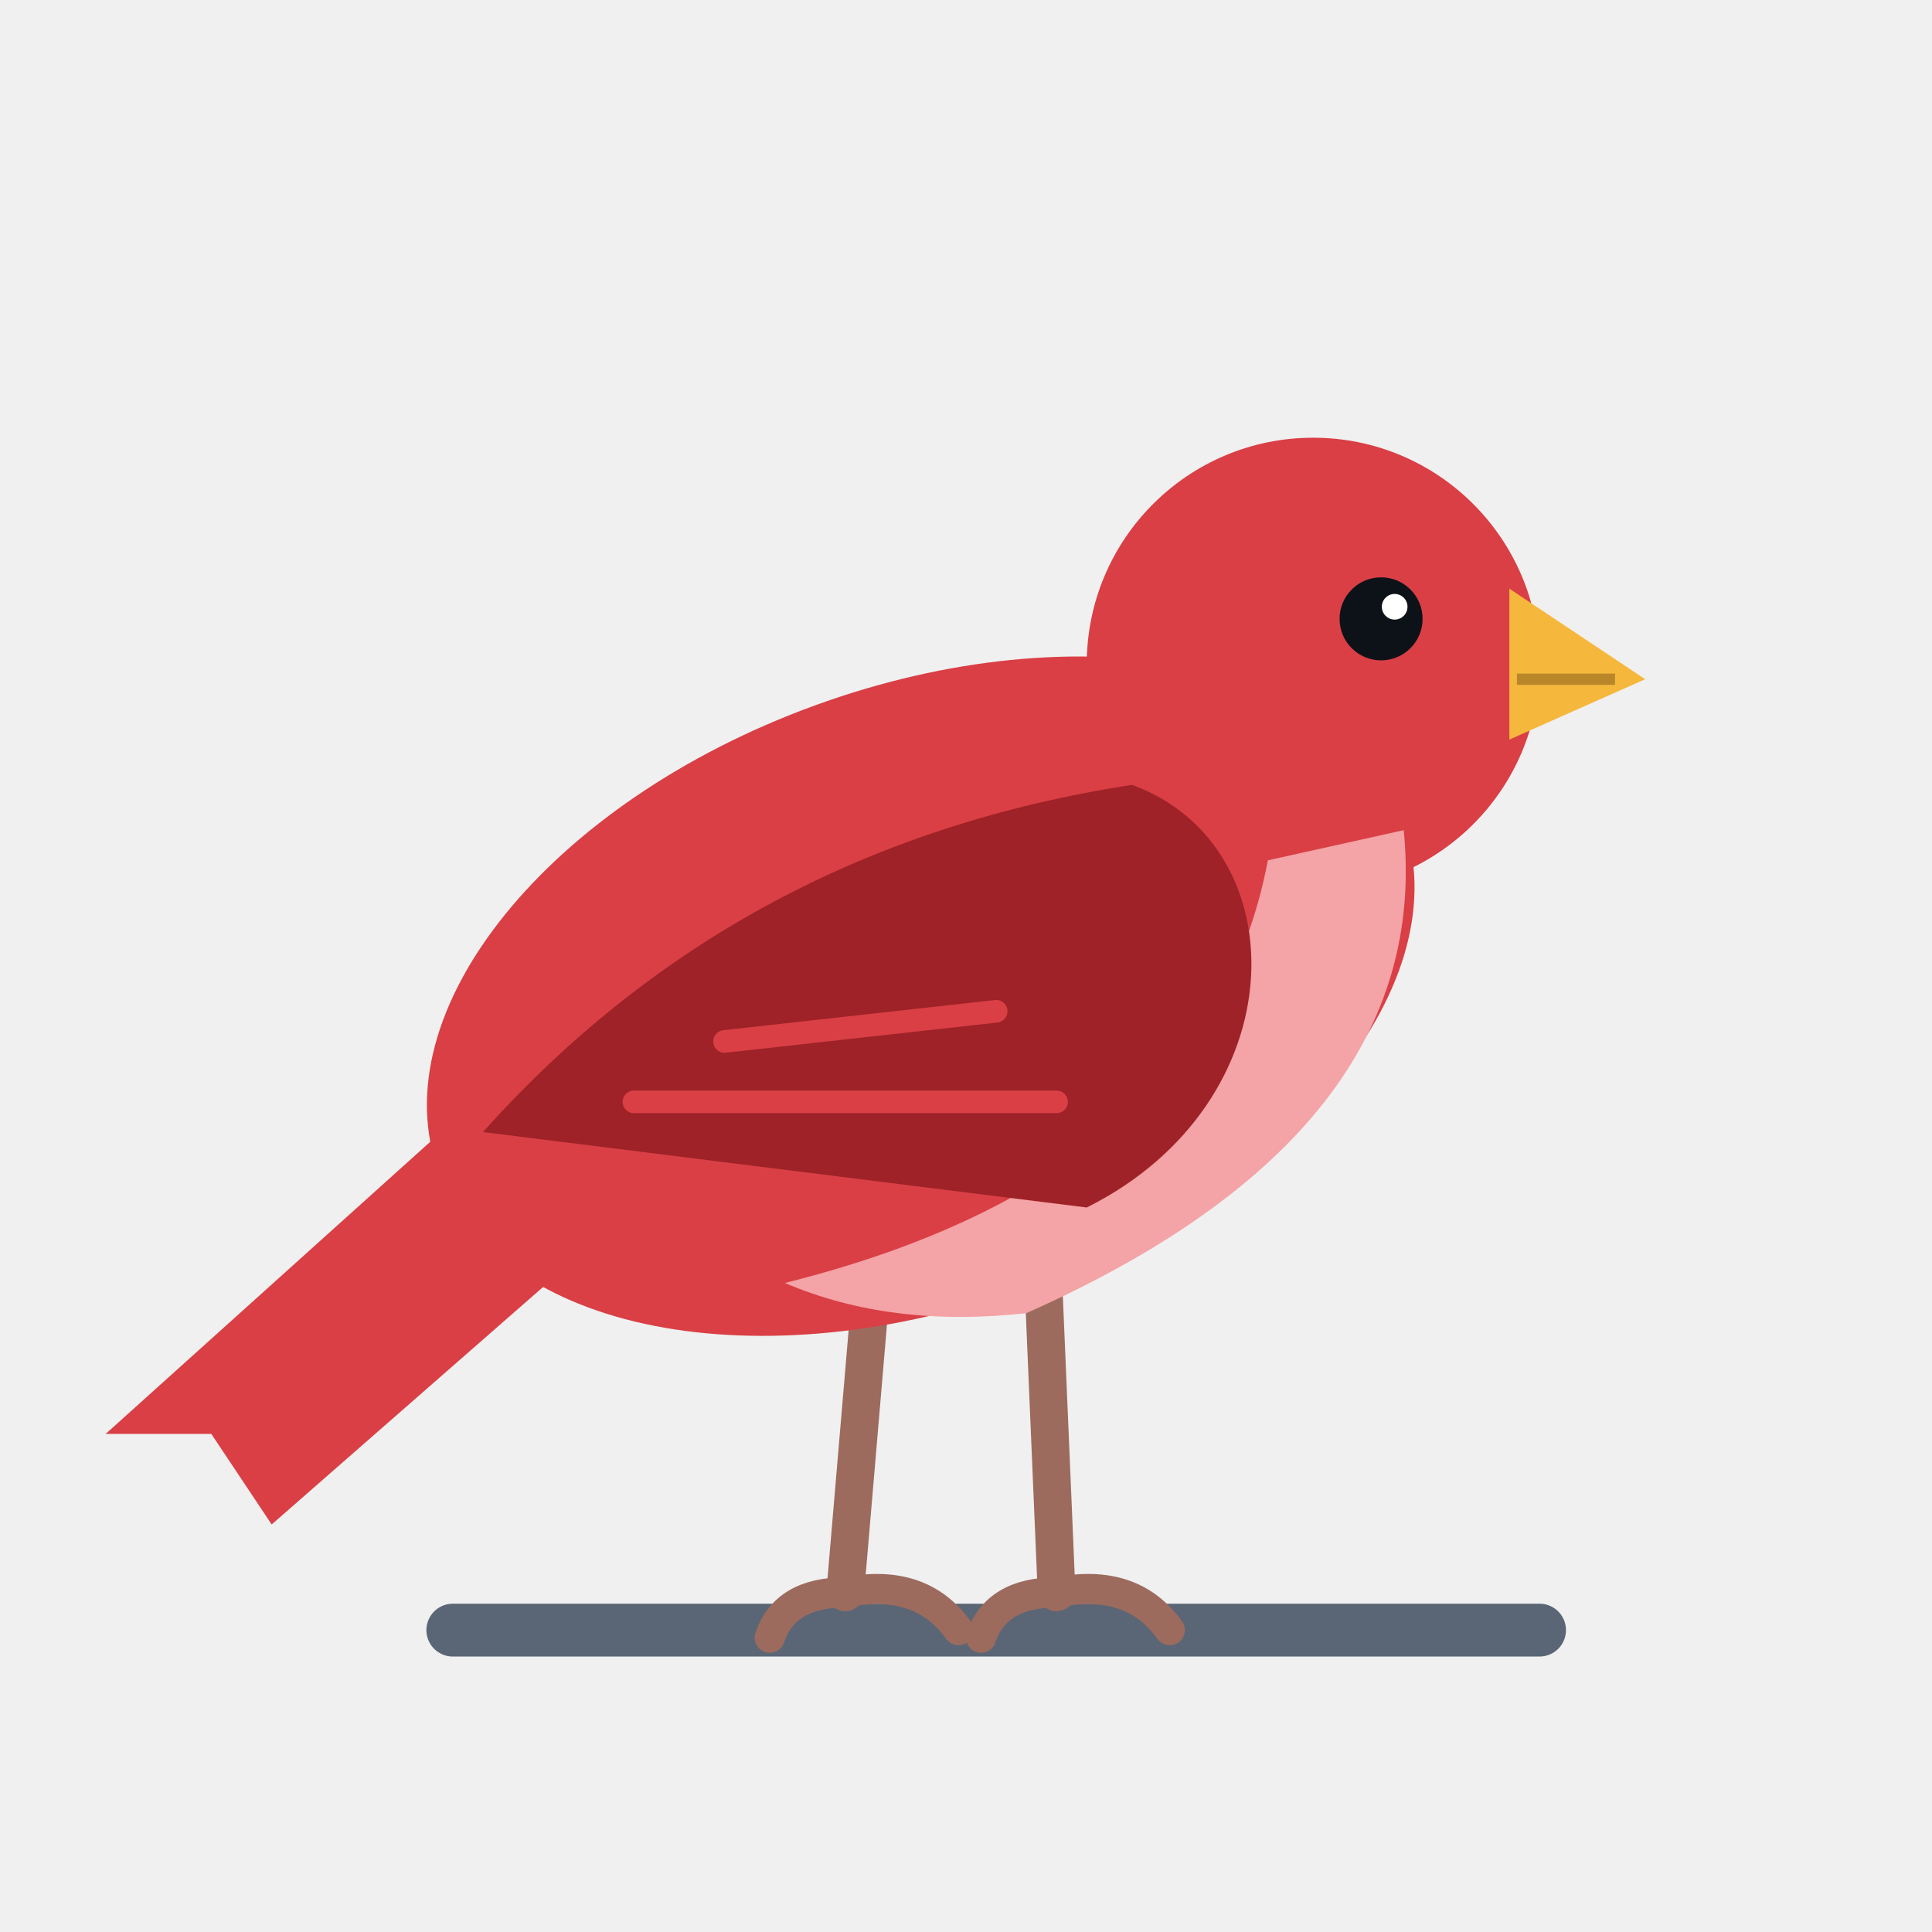
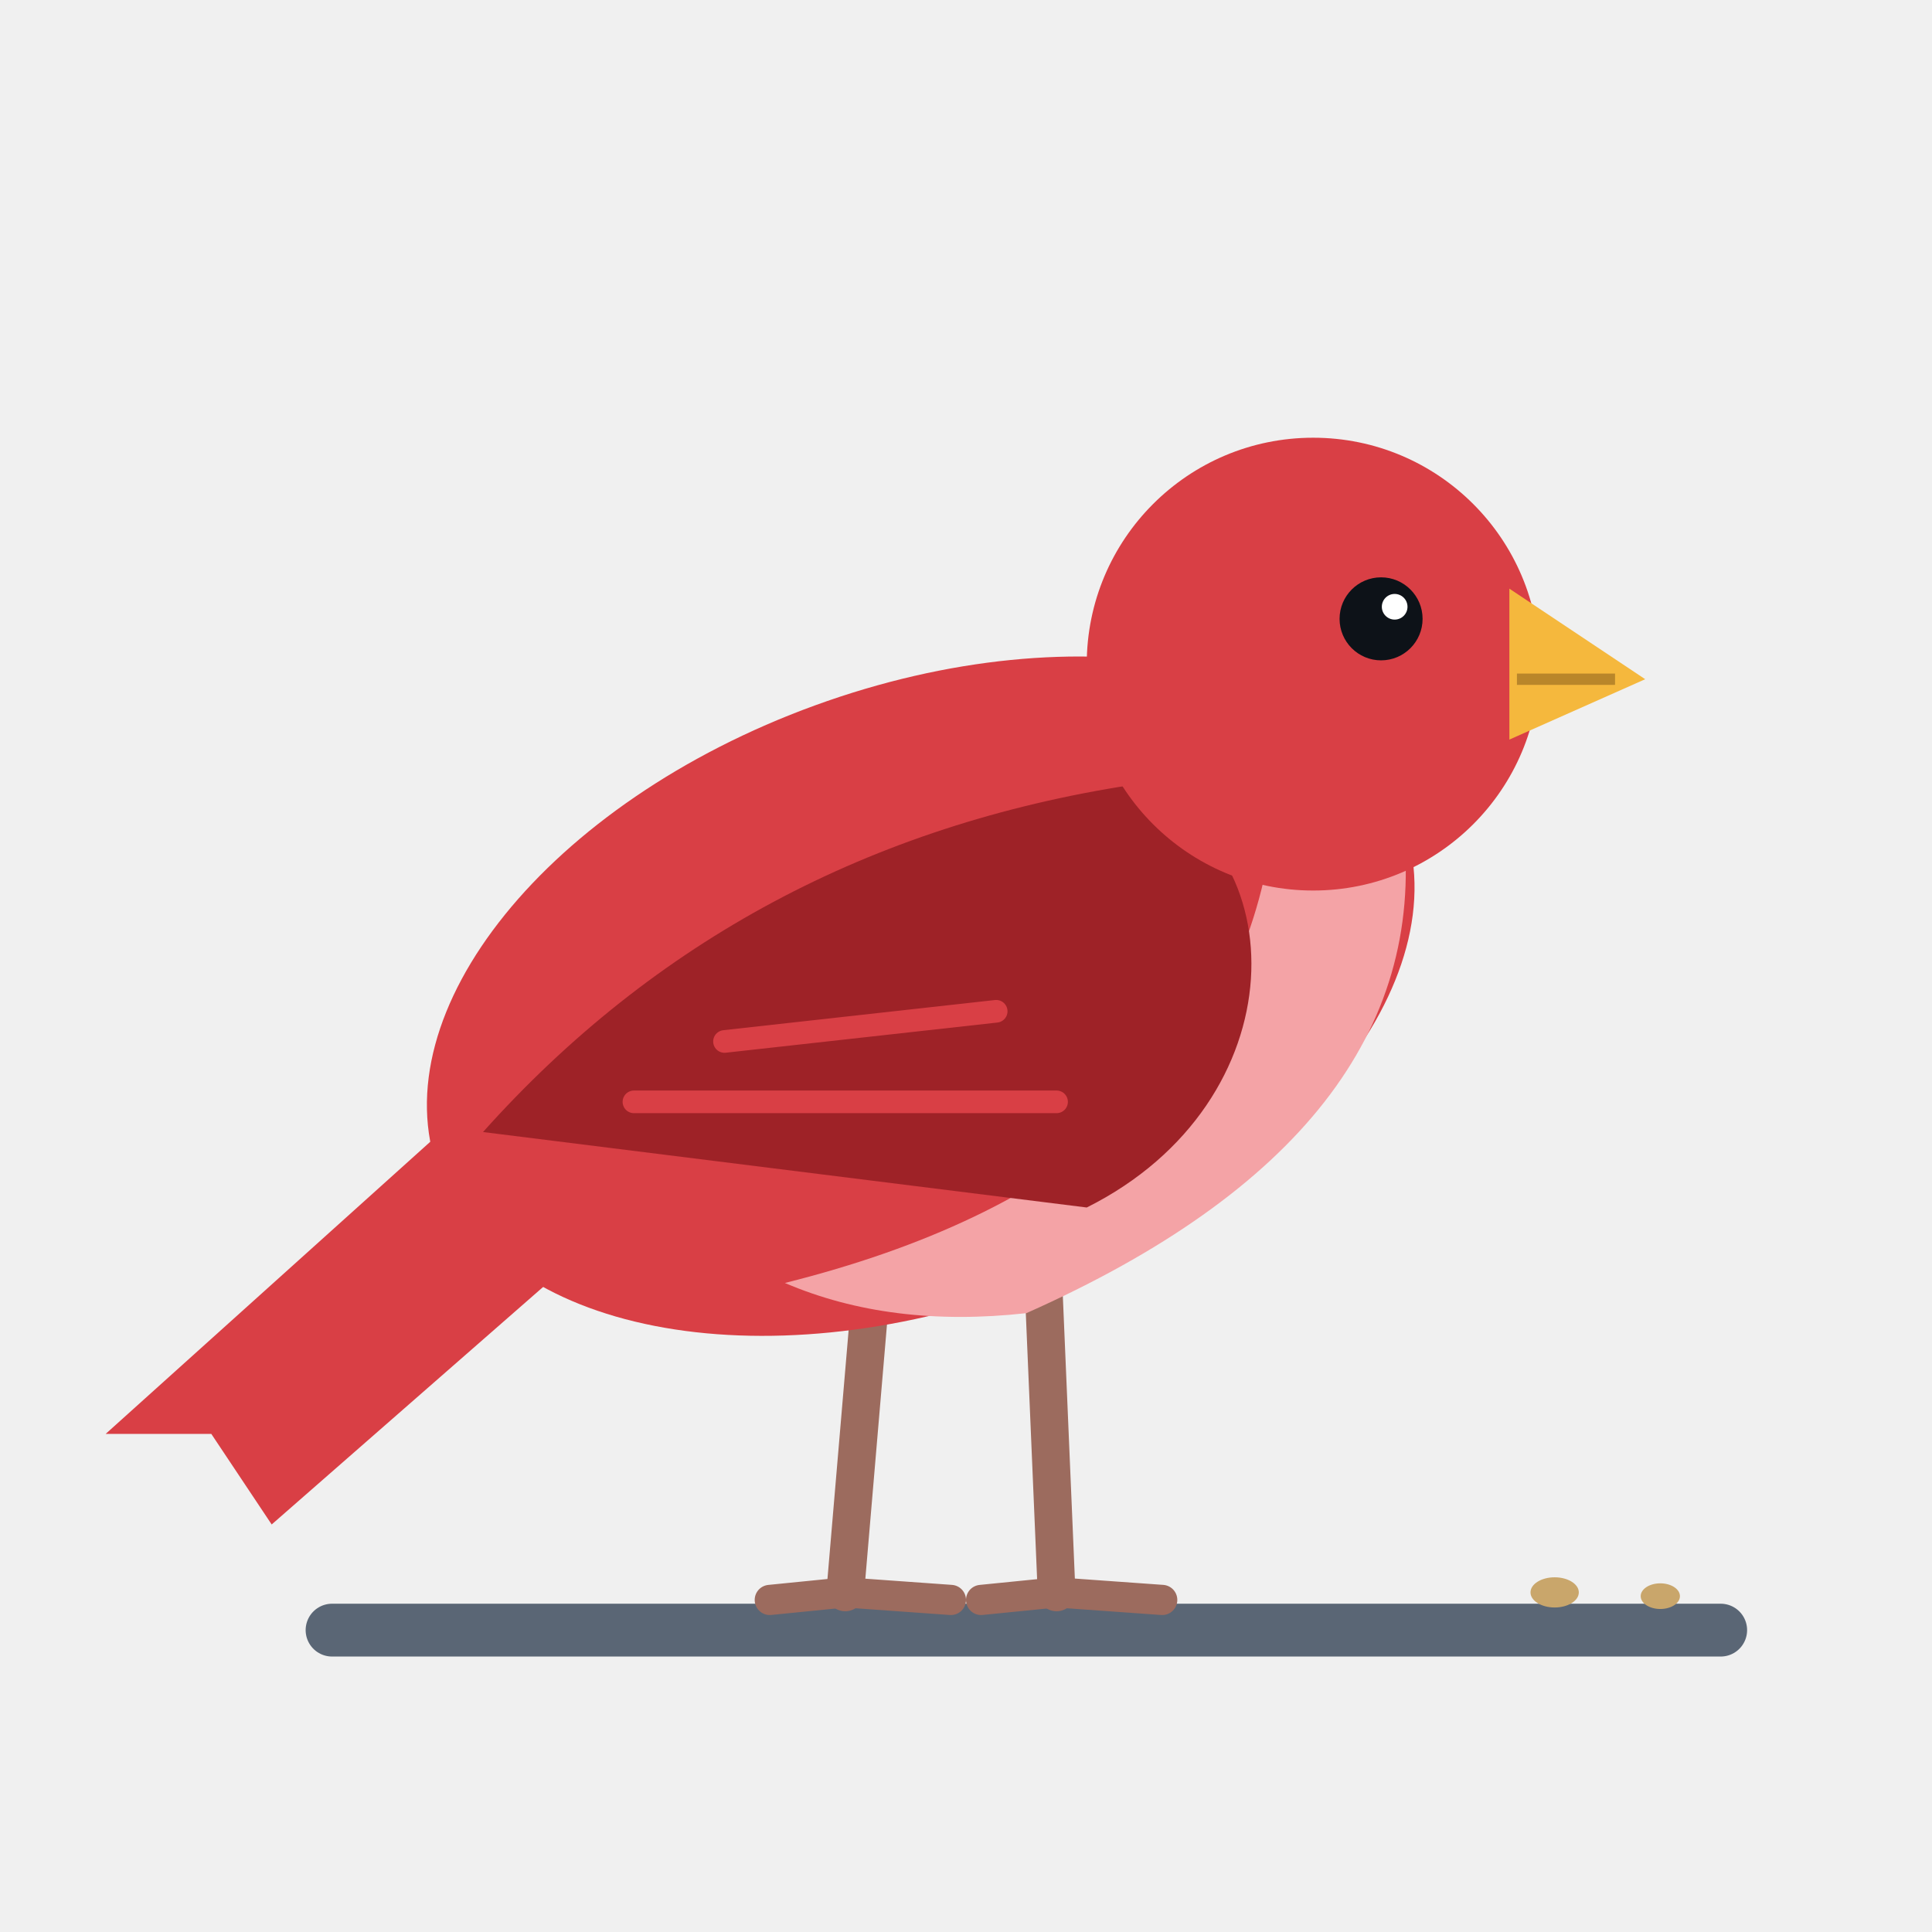
<svg xmlns="http://www.w3.org/2000/svg" viewBox="0 0 256 256" width="256" height="256">
-   <line x1="60" y1="216" x2="204" y2="216" stroke="#5A6675" stroke-width="7" stroke-linecap="round" />
+   <line x1="44" y1="216" x2="228" y2="216" stroke="#5A6675" stroke-width="7" stroke-linecap="round" />
+   <ellipse cx="206" cy="211" rx="3.2" ry="2" fill="#C9A66B" />
+   <ellipse cx="220" cy="211.5" rx="2.6" ry="1.7" fill="#C9A66B" />
  <g stroke="#9C6B5E" stroke-width="5" stroke-linecap="round" fill="none">
    <line x1="116" y1="164" x2="112" y2="211" />
    <line x1="138" y1="164" x2="140" y2="211" />
  </g>
-   <polygon points="74,136 84,160 36,202 28,190 14,190" fill="#D93F45" />
-   <ellipse cx="122" cy="132" rx="68" ry="41" transform="rotate(-20 122 132)" fill="#D93F45" />
-   <circle cx="174" cy="88" r="30" fill="#D93F45" />
-   <path d="M 186 110 Q 190 150 136 174 Q 118 176 104 170 Q 160 156 168 114 Z" fill="#F4A3A6" />
-   <path d="M 150 104 C 172 112 172 146 144 160 L 64 150 Q 98 112 150 104 Z" fill="#9E2227" />
-   <path d="M 140 146 L 84 146 M 132 134 L 96 138" stroke="#D93F45" stroke-width="3" stroke-linecap="round" />
-   <polygon points="200,78 218,90 200,98" fill="#F5B83D" />
-   <line x1="201" y1="90" x2="214" y2="90" stroke="#B9862A" stroke-width="1.5" />
-   <circle cx="183" cy="82" r="5.5" fill="#0D1218" />
-   <circle cx="184.8" cy="80.4" r="1.7" fill="#FFFFFF" />
  <g stroke="#9C6B5E" stroke-width="4" stroke-linecap="round" fill="none">
-     <path d="M 112 211 Q 122 209 127 216" />
-     <path d="M 112 211 Q 104 211 102 217" />
-     <path d="M 140 211 Q 150 209 155 216" />
-     <path d="M 140 211 Q 132 211 130 217" />
+     <path d="M 112 211 L 126 212" />
+     <path d="M 112 211 L 102 212" />
+     <path d="M 140 211 L 154 212" />
+     <path d="M 140 211 L 130 212" />
+   </g>
+   <g>
+     <animateTransform attributeName="transform" type="translate" dur="4s" repeatCount="indefinite" values="0 0; 0 0; 0 8; 0 8; 0 0; 0 8; 0 8; 0 0; 0 0" keyTimes="0; 0.45; 0.52; 0.55; 0.62; 0.68; 0.71; 0.8; 1" calcMode="spline" keySplines="0 0 1 1; .4 0 .2 1; 0 0 1 1; .4 0 .2 1; .4 0 .2 1; 0 0 1 1; .4 0 .2 1; 0 0 1 1" />
+     <g>
+       <animateTransform attributeName="transform" type="rotate" dur="4s" repeatCount="indefinite" values="0 128 160; 0 128 160; 45 128 160; 45 128 160; 0 128 160; 45 128 160; 45 128 160; 0 128 160; 0 128 160" keyTimes="0; 0.45; 0.52; 0.55; 0.62; 0.68; 0.71; 0.8; 1" calcMode="spline" keySplines="0 0 1 1; .4 0 .2 1; 0 0 1 1; .4 0 .2 1; .4 0 .2 1; 0 0 1 1; .4 0 .2 1; 0 0 1 1" />
+       <polygon points="74,136 84,160 36,202 28,190 14,190" fill="#D93F45" />
+       <ellipse cx="122" cy="132" rx="68" ry="41" transform="rotate(-20 122 132)" fill="#D93F45" />
+       <path d="M 186 110 Q 190 150 136 174 Q 118 176 104 170 Q 160 156 168 114 Z" fill="#F4A3A6" />
+       <path d="M 150 104 C 172 112 172 146 144 160 L 64 150 Q 98 112 150 104 Z" fill="#9E2227" />
+       <path d="M 140 146 L 84 146 M 132 134 L 96 138" stroke="#D93F45" stroke-width="3" stroke-linecap="round" />
+       <g>
+         <animateTransform attributeName="transform" type="rotate" dur="4s" repeatCount="indefinite" values="0 160 108; 0 160 108; 45 160 108; 45 160 108; 0 160 108; 45 160 108; 45 160 108; 0 160 108; 0 160 108" keyTimes="0; 0.45; 0.52; 0.55; 0.62; 0.68; 0.71; 0.8; 1" calcMode="spline" keySplines="0 0 1 1; .4 0 .2 1; 0 0 1 1; .4 0 .2 1; .4 0 .2 1; 0 0 1 1; .4 0 .2 1; 0 0 1 1" />
+         <circle cx="174" cy="88" r="30" fill="#D93F45" />
+         <polygon points="200,78 218,90 200,98" fill="#F5B83D" />
+         <line x1="201" y1="90" x2="214" y2="90" stroke="#B9862A" stroke-width="1.5" />
+         <circle cx="183" cy="82" r="5.5" fill="#0D1218" />
+         <circle cx="184.8" cy="80.4" r="1.7" fill="#FFFFFF" />
+       </g>
+     </g>
  </g>
</svg>
